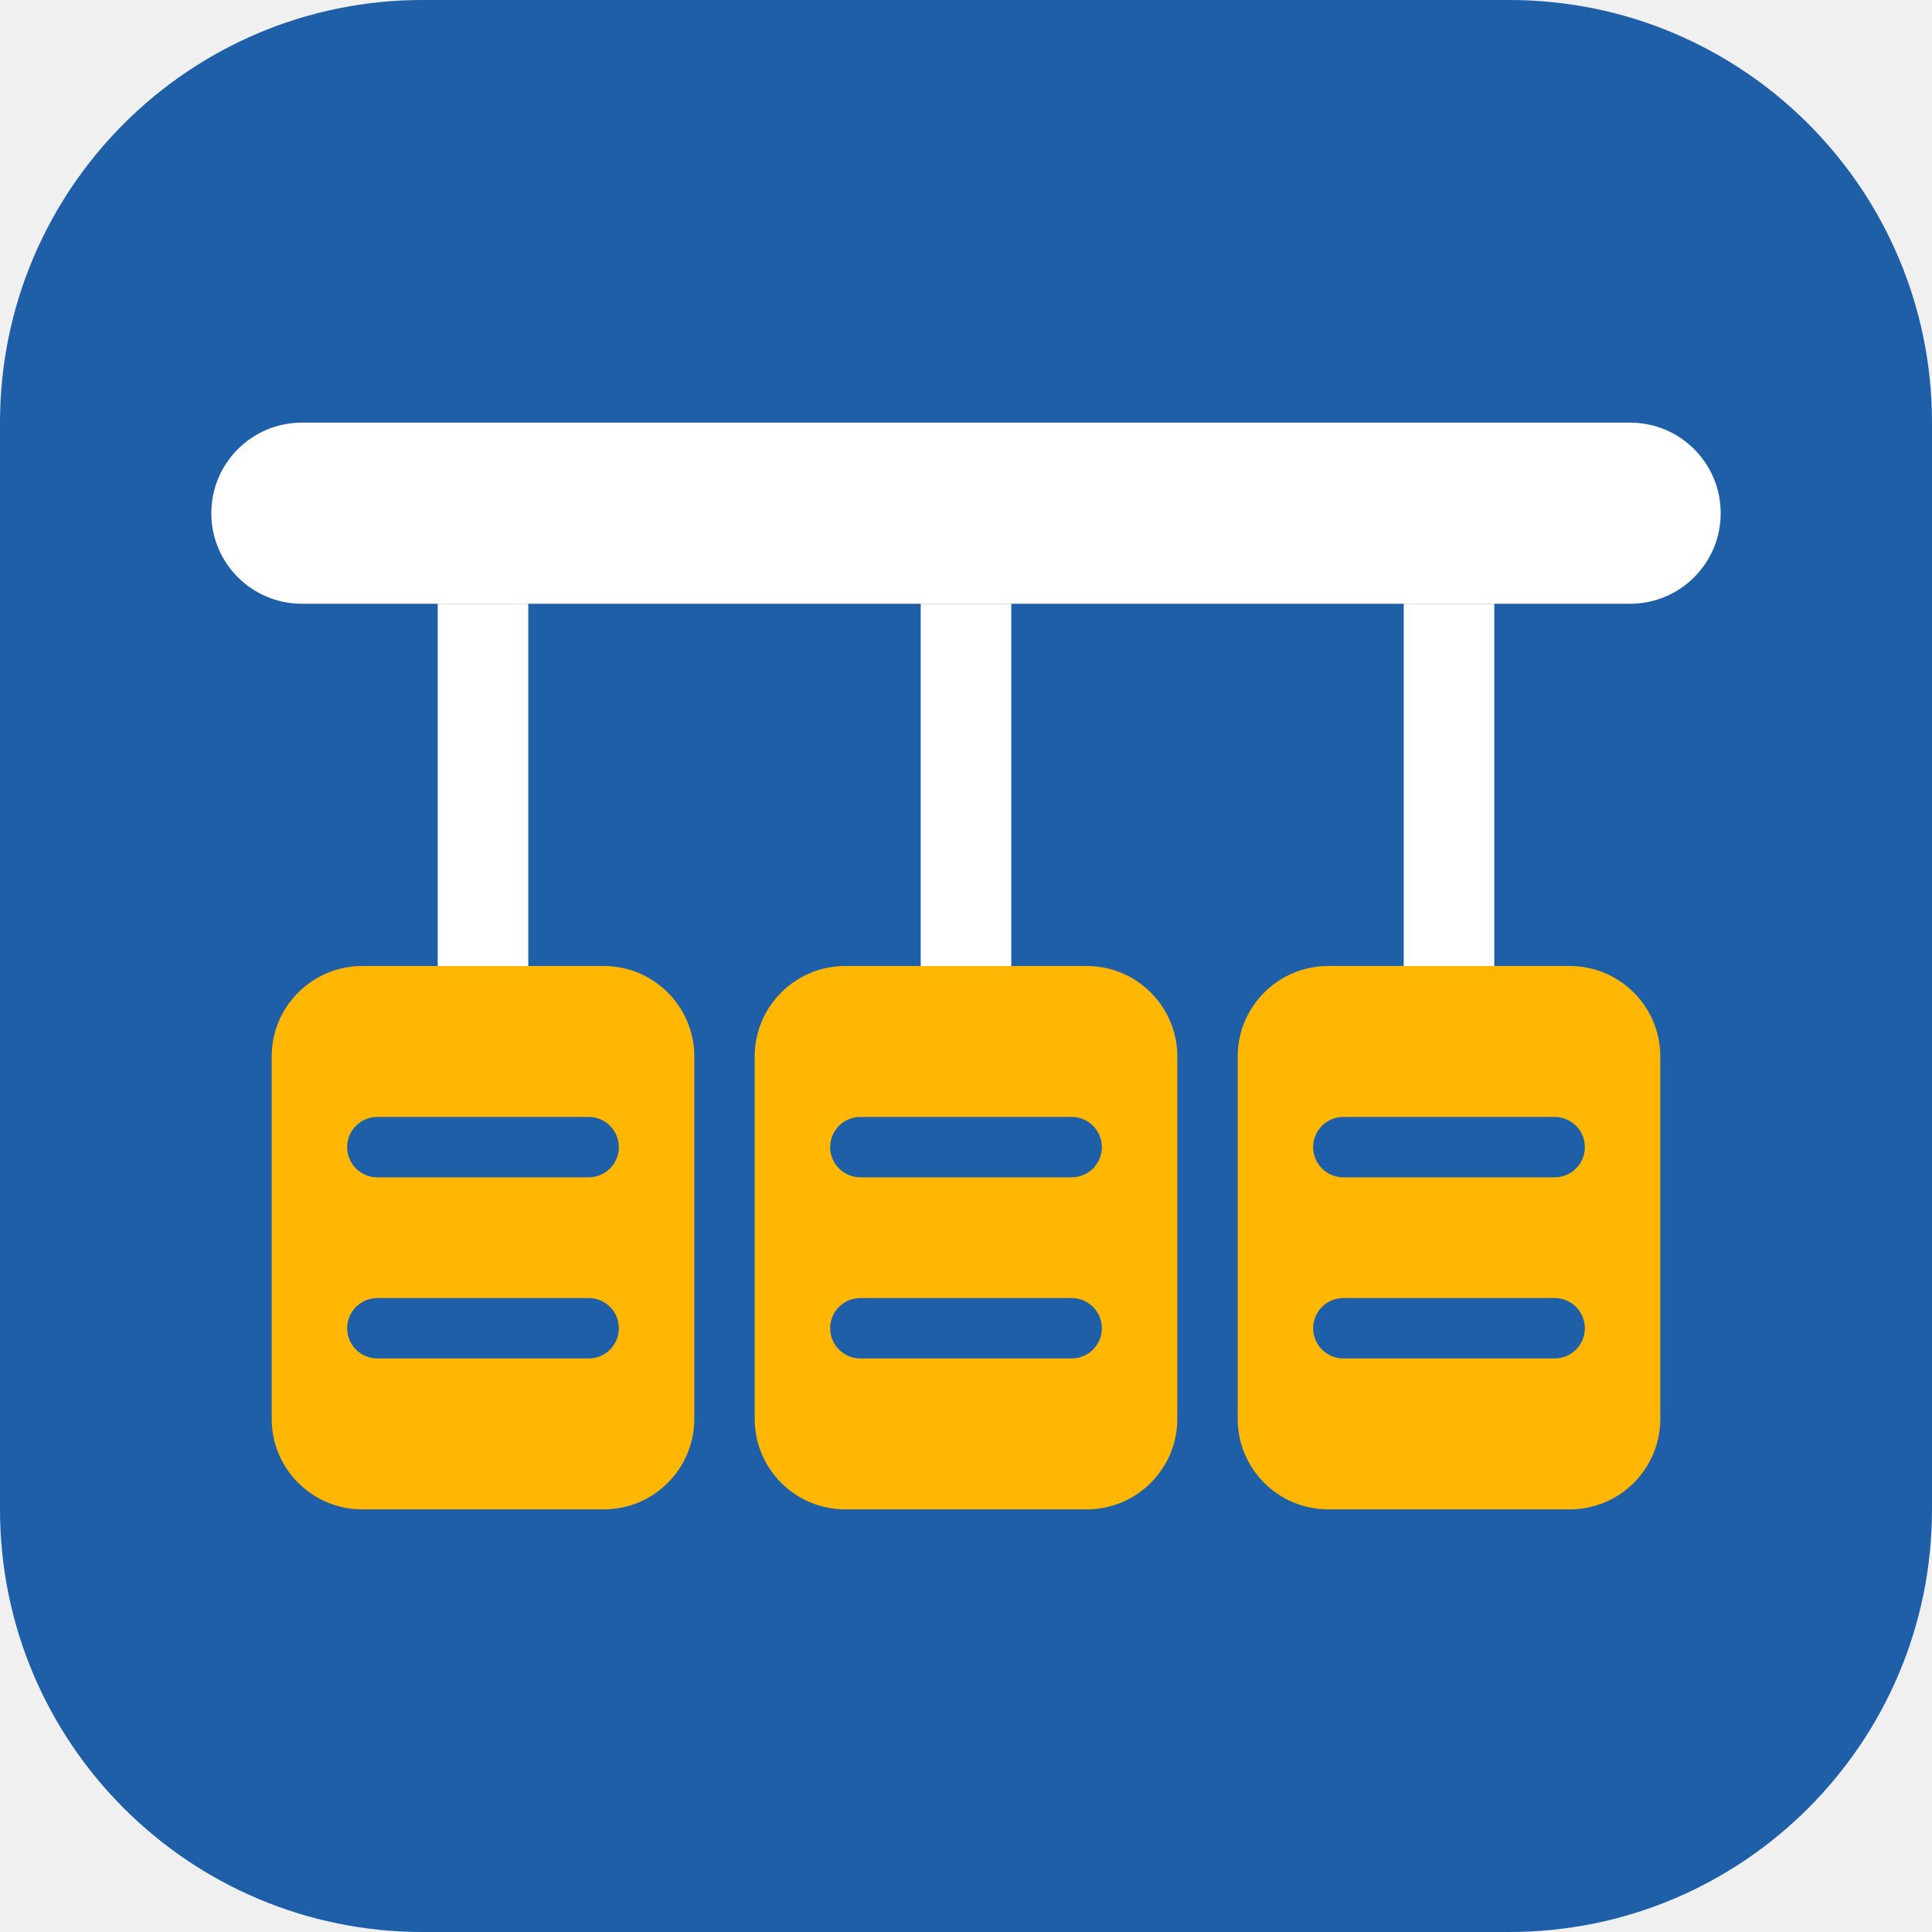
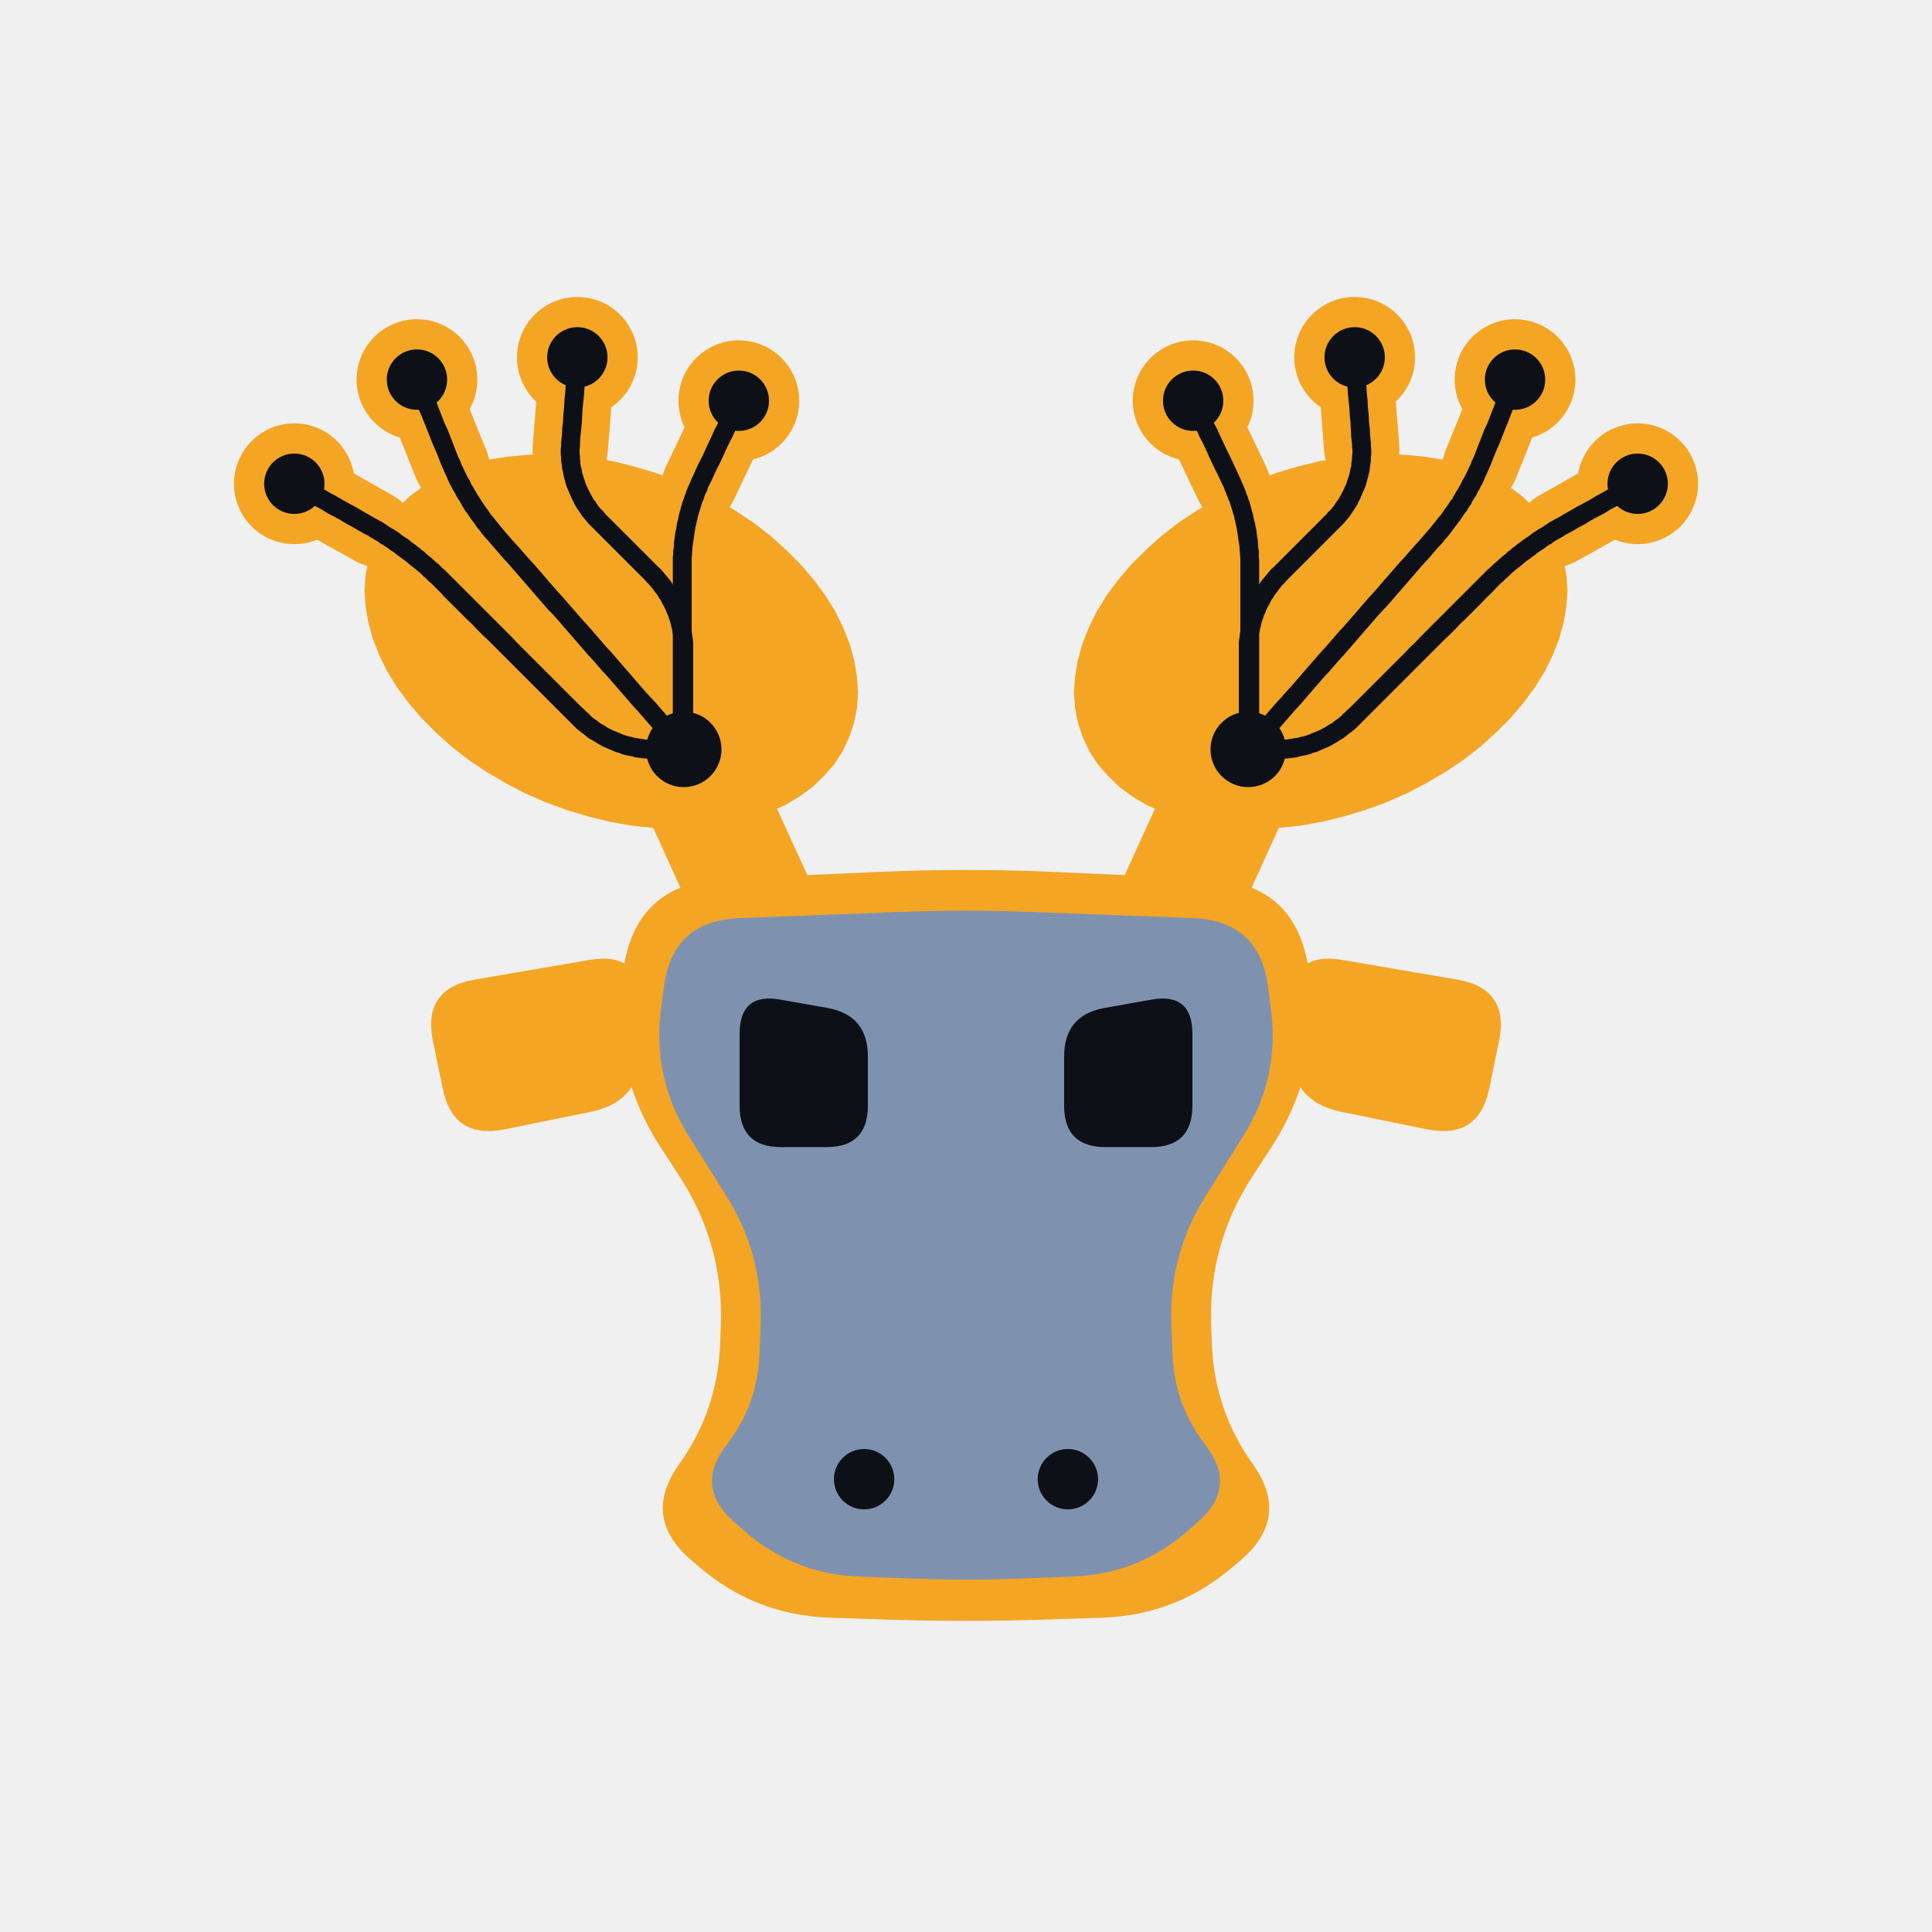
- <svg xmlns="http://www.w3.org/2000/svg" viewBox="0 0 64 64" width="64" height="64" role="img" aria-label="mogbus">
-   <rect width="64" height="64" rx="14" fill="#1f5fa8" />
-   <rect x="7" y="14" width="50" height="6" rx="3" fill="#ffffff" />
-   <path d="M16 20v12M32 20v12M48 20v12" stroke="#ffffff" stroke-width="3" />
-   <g fill="#ffb703">
-     <rect x="9" y="32" width="14" height="18" rx="3" />
-     <rect x="25" y="32" width="14" height="18" rx="3" />
-     <rect x="41" y="32" width="14" height="18" rx="3" />
-   </g>
-   <path d="M12.500 38h7M28.500 38h7M44.500 38h7M12.500 44h7M28.500 44h7M44.500 44h7" stroke="#1f5fa8" stroke-width="2" stroke-linecap="round" />
+ <svg xmlns="http://www.w3.org/2000/svg" viewBox="0 0 512 512" role="img" aria-label="mogbus">
+   <path fill="#F5A524" d="M323.2 254L338.7 219.8Q345.3 205.2 330.8 198.6L330.8 198.6Q316.2 192 309.6 206.6L294 240.8Q287.4 255.4 302 262L302 262Q316.6 268.6 323.2 254Z" />
+   <path fill="#F5A524" d="M413 144.5L411.3 140.9L409.1 137.5L406.4 134.4L403.4 131.5L399.9 128.9L396 126.6L391.8 124.7L387.2 123.1L382.4 121.8L377.3 121L372 120.5L366.6 120.3L361 120.6L355.4 121.2L349.7 122.2L344 123.6L338.3 125.3L332.8 127.3L327.3 129.7L322.1 132.4L317 135.4L312.2 138.6L307.7 142.1L303.6 145.8L299.7 149.7L296.3 153.7L293.2 157.9L290.6 162.1L288.5 166.4L286.8 170.7L285.6 175.1L284.9 179.3L284.6 183.6L284.9 187.7L285.7 191.7L287 195.5L288.7 199.1L290.9 202.5L293.6 205.6L296.6 208.5L300.1 211.1L304 213.4L308.2 215.3L312.8 216.9L317.6 218.2L322.7 219L328 219.5L333.4 219.7L339 219.4L344.6 218.8L350.3 217.8L356 216.4L361.7 214.7L367.2 212.7L372.7 210.3L377.9 207.6L383 204.6L387.8 201.4L392.3 197.9L396.4 194.2L400.3 190.3L403.7 186.3L406.8 182.1L409.4 177.9L411.5 173.6L413.2 169.3L414.4 164.9L415.1 160.7L415.4 156.4L415.1 152.3L414.3 148.3L413 144.5Z" />
+   <path fill="#F5A524" d="M188.8 254L173.3 219.8Q166.7 205.2 181.2 198.6L181.2 198.6Q195.8 192 202.4 206.6L218 240.8Q224.6 255.4 210 262L210 262Q195.4 268.6 188.8 254Z" />
+   <path fill="#F5A524" d="M99 144.5L100.7 140.9L102.9 137.5L105.6 134.4L108.6 131.5L112.1 128.9L116 126.6L120.2 124.7L124.8 123.1L129.6 121.8L134.7 121L140 120.5L145.4 120.3L151 120.6L156.6 121.2L162.3 122.2L168 123.6L173.7 125.3L179.2 127.3L184.7 129.7L189.9 132.4L195 135.4L199.8 138.6L204.3 142.1L208.4 145.8L212.3 149.7L215.7 153.7L218.8 157.9L221.4 162.1L223.5 166.4L225.2 170.7L226.4 175.1L227.1 179.3L227.4 183.6L227.1 187.7L226.3 191.7L225 195.5L223.3 199.1L221.1 202.5L218.4 205.6L215.4 208.5L211.9 211.1L208 213.4L203.8 215.3L199.2 216.9L194.4 218.2L189.3 219L184 219.5L178.6 219.7L173 219.4L167.4 218.8L161.7 217.8L156 216.4L150.3 214.7L144.8 212.7L139.3 210.3L134.1 207.6L129 204.6L124.2 201.4L119.7 197.9L115.6 194.2L111.7 190.3L108.3 186.3L105.2 182.1L102.6 177.9L100.5 173.6L98.8 169.3L97.6 164.9L96.9 160.7L96.6 156.4L96.9 152.3L97.7 148.3L99 144.5Z" />
+   <path fill="#F5A524" d="M335.5 123.6L329.5 111Q325.2 102 316.2 106.2L316.2 106.2Q307.2 110.5 311.4 119.6L317.4 132.2Q321.7 141.2 330.8 137L330.8 137Q339.8 132.7 335.5 123.6Z" />
+   <circle fill="#F5A524" cx="316.2" cy="106.2" r="16" />
+   <path fill="#F5A524" d="M370.8 117.8L369.7 103.8Q369 93.9 359 94.7L359 94.7Q349 95.4 349.8 105.4L350.9 119.4Q351.7 129.3 361.7 128.6L361.7 128.6Q371.6 127.8 370.8 117.8Z" />
+   <circle fill="#F5A524" cx="359" cy="94.7" r="16" />
+   <path fill="#F5A524" d="M401.8 126.6L407 113.6Q410.8 104.3 401.5 100.6L401.5 100.6Q392.2 96.8 388.5 106.1L383.2 119.1Q379.5 128.3 388.8 132.1L388.8 132.1Q398 135.8 401.8 126.6Z" />
+   <circle fill="#F5A524" cx="401.5" cy="100.6" r="16" />
+   <path fill="#F5A524" d="M418 148.6L430.2 141.8Q438.9 136.9 434 128.2L434 128.2Q429.1 119.4 420.3 124.3L408.1 131.2Q399.4 136.1 404.3 144.8L404.3 144.8Q409.2 153.5 418 148.6Z" />
+   <circle fill="#F5A524" cx="434" cy="128.2" r="16" />
+   <path fill="#F5A524" d="M176.5 123.6L182.5 111Q186.8 102 195.8 106.2L195.8 106.2Q204.8 110.5 200.6 119.6L194.6 132.2Q190.3 141.2 181.2 137L181.2 137Q172.2 132.7 176.5 123.6Z" />
+   <circle fill="#F5A524" cx="195.8" cy="106.2" r="16" />
+   <path fill="#F5A524" d="M141.2 117.8L142.3 103.8Q143 93.9 153 94.7L153 94.7Q163 95.4 162.2 105.4L161.1 119.4Q160.3 129.3 150.3 128.6L150.3 128.6Q140.4 127.8 141.2 117.8Z" />
+   <circle fill="#F5A524" cx="153" cy="94.7" r="16" />
+   <path fill="#F5A524" d="M110.2 126.6L105 113.6Q101.2 104.3 110.5 100.6L110.5 100.6Q119.8 96.8 123.5 106.1L128.8 119.1Q132.5 128.3 123.2 132.1L123.2 132.1Q114 135.8 110.2 126.6Z" />
+   <circle fill="#F5A524" cx="110.5" cy="100.6" r="16" />
+   <path fill="#F5A524" d="M94 148.6L81.8 141.8Q73.1 136.9 78 128.2L78 128.2Q82.9 119.4 91.7 124.3L103.9 131.2Q112.6 136.1 107.7 144.8L107.7 144.8Q102.8 153.5 94 148.6Z" />
+   <circle fill="#F5A524" cx="78" cy="128.2" r="16" />
+   <path fill="#0d1117" d="M330.8 198.6L332.8 200L333.4 199.1L333.7 197.7L333.7 195.6L333.7 193.6L333.7 191.6L333.7 189.6L333.7 187.6L333.7 185.6L333.7 183.6L333.7 181.7L333.7 179.7L333.7 177.7L333.7 175.7L333.7 173.7L333.7 171.7L333.7 169.7L333.7 167.8L333.7 165.8L333.7 163.8L333.7 161.8L333.7 159.8L333.7 157.8L333.7 155.8L333.7 153.8L333.7 151.8L333.7 149.9L333.7 149.1L333.7 148.4L333.6 147.6L333.6 146.9L333.6 146.1L333.5 145.4L333.4 144.6L333.4 143.9L333.3 143.1L333.2 142.4L333.1 141.7L333 140.9L332.9 140.2L332.7 139.4L332.6 138.7L332.4 138L332.2 137.2L332.1 136.5L331.9 135.8L331.7 135.1L331.5 134.3L331.3 133.6L331.1 132.9L330.8 132.2L330.6 131.5L330.3 130.8L330.1 130.1L329.8 129.4L329.5 128.7L329.2 128L328.9 127.3L328.6 126.6L328.3 126L327.5 124.2L326.7 122.5L325.9 120.8L325 119L324.2 117.3L323.4 115.6L322.6 113.8L321.7 112.1L320.9 110.4L320.1 108.6L319.3 106.9L318.4 105.2L317.9 104.4L317 103.9L316.1 103.8L315.1 104L314.3 104.6L313.8 105.4L313.7 106.4L313.9 107.3L314.8 109L315.6 110.8L316.4 112.5L317.2 114.2L318 116L318.9 117.7L319.7 119.4L320.5 121.2L321.3 122.9L322.1 124.6L323 126.4L323.8 128.1L324.1 128.7L324.4 129.3L324.6 130L324.9 130.6L325.1 131.2L325.4 131.9L325.6 132.5L325.9 133.1L326.1 133.8L326.3 134.4L326.5 135.1L326.7 135.7L326.9 136.4L327.1 137.1L327.2 137.7L327.4 138.4L327.5 139L327.7 139.7L327.8 140.4L327.9 141L328 141.7L328.1 142.4L328.2 143.1L328.3 143.7L328.4 144.4L328.5 145.1L328.5 145.8L328.6 146.5L328.6 147.1L328.7 147.8L328.7 148.5L328.7 149.2L328.7 149.9L328.7 151.8L328.7 153.8L328.7 155.8L328.7 157.8L328.7 159.8L328.7 161.8L328.7 163.8L328.7 165.8L328.7 167.8L328.7 169.7L328.7 171.7L328.7 173.7L328.7 175.7L328.7 177.7L328.7 179.7L328.7 181.7L328.7 183.6L328.7 185.6L328.7 187.6L328.7 189.6L328.7 191.6L328.7 193.6L328.7 195.6L328.7 197.4L328.8 197.2L328.7 197.2L330.8 198.6L331.7 200.9L332.5 200.4L333.1 199.6L333.3 198.6L333.1 197.7L332.5 196.8L331.7 196.3Z" />
+   <circle fill="#0d1117" cx="316.2" cy="106.2" r="8" />
+   <path fill="#0d1117" d="M333.3 198.6L333.3 196.8L333.3 194.9L333.3 193L333.3 191.2L333.3 189.3L333.3 187.4L333.3 185.6L333.3 183.7L333.3 181.8L333.3 180L333.3 178.1L333.3 176.2L333.3 174.4L333.3 172.5L333.3 171.9L333.3 171.2L333.3 170.6L333.4 169.9L333.5 169.3L333.5 168.6L333.6 168L333.8 167.4L333.9 166.7L334.1 166.1L334.2 165.5L334.4 164.8L334.6 164.2L334.8 163.6L335 163L335.3 162.4L335.5 161.8L335.8 161.2L336.1 160.6L336.4 160.1L336.7 159.5L337 158.9L337.4 158.4L337.7 157.8L338.1 157.3L338.5 156.8L338.9 156.2L339.3 155.7L339.7 155.2L340.1 154.8L340.6 154.3L341 153.8L342.4 152.4L343.8 151L345.2 149.6L346.6 148.2L348 146.8L349.4 145.4L350.8 144L352.2 142.6L353.6 141.2L355 139.8L355.6 139.2L356.1 138.7L356.6 138.1L357.1 137.5L357.6 136.9L358 136.3L358.4 135.7L358.9 135L359.3 134.4L359.7 133.7L360 133L360.4 132.3L360.7 131.6L361 130.9L361.3 130.2L361.6 129.5L361.9 128.8L362.1 128.1L362.3 127.3L362.5 126.6L362.7 125.8L362.9 125.1L363 124.3L363.1 123.5L363.2 122.8L363.3 122L363.3 121.2L363.4 120.5L363.4 119.7L363.4 118.9L363.3 118.2L363.3 117.4L363.1 115.5L363 113.6L362.8 111.7L362.7 109.8L362.5 107.8L362.4 105.9L362.2 104L362.1 102.1L361.9 100.2L361.8 98.3L361.6 96.4L361.5 94.5L361.2 93.5L360.6 92.8L359.8 92.3L358.8 92.2L357.9 92.4L357.1 93L356.6 93.9L356.5 94.9L356.6 96.8L356.8 98.7L356.9 100.6L357.1 102.5L357.2 104.4L357.4 106.3L357.6 108.2L357.7 110.1L357.9 112L358 114L358.1 115.9L358.3 117.8L358.3 118.4L358.4 119L358.4 119.7L358.4 120.3L358.3 121L358.3 121.6L358.2 122.2L358.1 122.9L358.1 123.5L357.9 124.1L357.8 124.7L357.7 125.3L357.5 126L357.3 126.6L357.1 127.2L356.9 127.8L356.7 128.4L356.4 129L356.2 129.5L355.9 130.1L355.6 130.7L355.3 131.2L355 131.8L354.7 132.3L354.3 132.8L353.9 133.4L353.6 133.9L353.2 134.4L352.8 134.9L352.4 135.3L351.9 135.8L351.5 136.3L350.1 137.7L348.7 139.1L347.3 140.5L345.9 141.9L344.5 143.3L343.1 144.7L341.7 146.1L340.3 147.5L338.9 148.9L337.5 150.3L336.9 150.8L336.4 151.4L335.9 152L335.4 152.6L334.9 153.2L334.4 153.8L334 154.4L333.6 155L333.1 155.7L332.7 156.3L332.4 157L332 157.7L331.6 158.4L331.3 159.1L331 159.8L330.6 160.5L330.4 161.2L330.1 161.9L329.9 162.7L329.6 163.4L329.4 164.1L329.2 164.9L329 165.6L328.9 166.4L328.7 167.2L328.6 167.9L328.5 168.7L328.4 169.4L328.3 170.2L328.3 171L328.3 171.8L328.3 172.5L328.3 174.4L328.3 176.2L328.3 178.1L328.3 180L328.3 181.8L328.3 183.7L328.3 185.6L328.3 187.4L328.3 189.3L328.3 191.2L328.3 193L328.3 194.9L328.3 196.8L328.3 198.6L328.4 199.6L329 200.4L329.8 200.9L330.8 201.1L331.7 200.9L332.5 200.4L333.1 199.6Z" />
+   <circle fill="#0d1117" cx="359" cy="94.7" r="8" />
+   <path fill="#0d1117" d="M332.6 200.3L333.9 198.8L335.2 197.3L336.6 195.8L337.9 194.3L339.2 192.8L340.5 191.3L341.8 189.8L343.1 188.3L344.4 186.9L345.7 185.4L347 183.9L348.3 182.4L349.6 180.9L350.9 179.4L352.3 177.9L353.6 176.4L354.9 174.9L356.2 173.5L357.5 172L358.8 170.5L360.1 169L361.4 167.5L362.7 166L364 164.5L365.3 163L366.6 161.6L368 160.1L369.3 158.6L370.6 157.1L371.9 155.6L373.2 154.1L374.5 152.6L375.8 151.1L377.1 149.6L378.4 148.2L379.7 146.7L381 145.2L382.4 143.7L382.8 143.1L383.3 142.6L383.8 142L384.3 141.4L384.7 140.8L385.2 140.2L385.6 139.6L386.1 139L386.5 138.4L387 137.8L387.4 137.2L387.8 136.6L388.2 136L388.7 135.4L389.1 134.7L389.5 134.1L389.9 133.5L390.2 132.8L390.6 132.2L391 131.6L391.4 130.9L391.7 130.2L392.1 129.6L392.4 128.9L392.8 128.3L393.1 127.6L393.4 126.9L393.7 126.2L394 125.6L394.3 124.9L394.6 124.2L394.9 123.5L395.2 122.8L395.9 121L396.6 119.3L397.4 117.5L398.1 115.7L398.8 113.9L399.5 112.2L400.2 110.4L400.9 108.6L401.7 106.8L402.4 105.1L403.1 103.3L403.8 101.5L404 100.5L403.8 99.6L403.3 98.8L402.4 98.2L401.5 98.1L400.5 98.3L399.7 98.8L399.2 99.6L398.5 101.4L397.8 103.2L397 105L396.3 106.7L395.6 108.5L394.9 110.3L394.2 112.1L393.4 113.8L392.7 115.6L392 117.4L391.3 119.2L390.6 121L390.3 121.6L390 122.2L389.8 122.9L389.5 123.5L389.2 124.1L388.9 124.8L388.6 125.4L388.3 126L388 126.6L387.6 127.2L387.3 127.9L387 128.5L386.6 129.1L386.3 129.7L385.9 130.3L385.6 130.9L385.2 131.5L384.9 132.1L384.5 132.6L384.1 133.2L383.7 133.8L383.3 134.4L382.9 134.9L382.5 135.5L382.1 136.1L381.7 136.6L381.2 137.2L380.8 137.7L380.4 138.2L379.9 138.8L379.5 139.3L379.1 139.8L378.6 140.4L377.3 141.9L376 143.4L374.7 144.8L373.4 146.3L372.1 147.8L370.7 149.3L369.4 150.8L368.1 152.3L366.8 153.8L365.5 155.3L364.2 156.8L362.9 158.2L361.6 159.7L360.3 161.2L359 162.7L357.7 164.2L356.4 165.7L355 167.2L353.7 168.7L352.4 170.2L351.1 171.7L349.8 173.1L348.5 174.6L347.2 176.1L345.9 177.6L344.6 179.1L343.3 180.6L342 182.1L340.6 183.6L339.3 185.1L338 186.5L336.7 188L335.4 189.5L334.1 191L332.8 192.5L331.5 194L330.2 195.5L328.9 197L328.4 197.8L328.3 198.8L328.5 199.7L329.1 200.5L329.9 201L330.9 201.1L331.9 200.9Z" />
+   <circle fill="#0d1117" cx="401.5" cy="100.6" r="8" />
+   <path fill="#0d1117" d="M330.8 201.1L332.6 201.1L334.5 201.1L336.3 201.1L338.2 201.1L338.9 201.1L339.7 201.1L340.5 201L341.3 201L342 200.9L342.8 200.8L343.6 200.7L344.3 200.5L345.1 200.3L345.8 200.2L346.6 200L347.3 199.8L348 199.5L348.8 199.3L349.5 199L350.2 198.7L350.9 198.4L351.6 198.1L352.3 197.8L353 197.4L353.7 197L354.4 196.6L355 196.2L355.7 195.8L356.3 195.4L356.9 194.9L357.5 194.4L358.1 194L358.7 193.5L359.3 193L359.9 192.4L360.4 191.9L361.8 190.5L363.2 189.1L364.6 187.7L366 186.3L367.4 184.9L368.8 183.5L370.2 182.1L371.6 180.7L373 179.3L374.4 177.9L375.8 176.5L377.2 175.1L378.6 173.7L380 172.3L381.4 170.9L382.8 169.5L384.2 168.2L385.6 166.8L387 165.3L388.4 164L389.8 162.6L391.2 161.2L392.6 159.8L393.9 158.4L395.4 157L396.7 155.6L397.2 155.1L397.7 154.6L398.2 154.2L398.7 153.7L399.2 153.2L399.7 152.8L400.2 152.3L400.7 151.8L401.2 151.4L401.8 150.9L402.3 150.5L402.8 150.1L403.3 149.7L403.9 149.2L404.4 148.8L404.9 148.4L405.5 148L406 147.6L406.6 147.2L407.1 146.8L407.7 146.3L408.2 146L408.8 145.6L409.4 145.2L409.9 144.8L410.5 144.4L411.1 144.1L411.6 143.7L412.2 143.3L412.8 143L413.4 142.6L414 142.3L414.6 141.9L415.1 141.6L416.8 140.7L418.5 139.7L420.2 138.8L421.8 137.8L423.5 136.9L425.2 136L426.8 135L428.5 134.1L430.2 133.2L431.9 132.2L433.5 131.3L435.2 130.3L435.9 129.7L436.4 128.8L436.4 127.9L436.1 126.9L435.5 126.2L434.6 125.8L433.7 125.7L432.7 126L431.1 126.9L429.4 127.9L427.7 128.8L426.1 129.7L424.4 130.7L422.7 131.6L421.1 132.6L419.4 133.5L417.7 134.4L416 135.4L414.4 136.3L412.7 137.3L412.1 137.6L411.4 138L410.8 138.3L410.2 138.7L409.6 139.1L409 139.5L408.4 139.9L407.8 140.2L407.2 140.6L406.6 141L406 141.4L405.4 141.9L404.8 142.3L404.2 142.7L403.6 143.1L403 143.6L402.4 144L401.9 144.4L401.3 144.9L400.7 145.3L400.2 145.8L399.6 146.2L399.1 146.7L398.5 147.2L398 147.6L397.4 148.1L396.9 148.6L396.3 149.1L395.8 149.5L395.3 150L394.8 150.5L394.2 151L393.7 151.5L393.2 152L391.8 153.4L390.4 154.8L389 156.2L387.6 157.6L386.2 159L384.8 160.4L383.4 161.8L382 163.2L380.6 164.6L379.2 166L377.8 167.4L376.4 168.8L375.1 170.2L373.6 171.6L372.3 173L370.9 174.4L369.5 175.8L368.1 177.2L366.7 178.6L365.3 180L363.9 181.4L362.5 182.8L361.1 184.2L359.7 185.6L358.3 187L356.9 188.3L356.4 188.8L355.9 189.2L355.5 189.7L355 190.1L354.5 190.5L353.9 190.9L353.4 191.3L352.9 191.7L352.3 192L351.8 192.3L351.2 192.7L350.6 193L350.1 193.3L349.5 193.6L348.9 193.8L348.3 194.1L347.7 194.3L347.1 194.6L346.5 194.8L345.9 195L345.2 195.2L344.6 195.3L344 195.5L343.3 195.6L342.7 195.7L342.1 195.8L341.4 195.9L340.8 196L340.1 196L339.5 196.1L338.8 196.1L338.2 196.1L336.3 196.1L334.5 196.1L332.6 196.1L330.8 196.1L329.8 196.3L329 196.8L328.4 197.7L328.3 198.6L328.4 199.6L329 200.4L329.8 200.9Z" />
+   <circle fill="#0d1117" cx="434" cy="128.2" r="8" />
+   <circle fill="#0d1117" cx="330.8" cy="198.6" r="10" />
+   <path fill="#0d1117" d="M181.2 198.6L179.2 200L178.6 199.1L178.3 197.7L178.3 195.6L178.3 193.6L178.3 191.6L178.3 189.6L178.3 187.6L178.3 185.6L178.3 183.6L178.3 181.7L178.3 179.7L178.3 177.7L178.3 175.7L178.3 173.7L178.3 171.7L178.3 169.7L178.3 167.8L178.3 165.8L178.3 163.8L178.3 161.8L178.3 159.8L178.3 157.8L178.3 155.8L178.3 153.8L178.3 151.8L178.3 149.9L178.3 149.1L178.3 148.4L178.3 147.6L178.4 146.9L178.4 146.1L178.5 145.4L178.6 144.6L178.6 143.9L178.7 143.1L178.8 142.4L178.9 141.7L179 140.9L179.2 140.2L179.3 139.4L179.4 138.7L179.6 138L179.8 137.2L179.9 136.5L180.1 135.8L180.3 135.1L180.5 134.3L180.7 133.6L180.9 132.9L181.2 132.2L181.4 131.5L181.7 130.8L181.9 130.1L182.2 129.4L182.5 128.7L182.8 128L183.1 127.3L183.4 126.6L183.7 126L184.5 124.2L185.3 122.5L186.2 120.8L187 119L187.8 117.3L188.6 115.6L189.4 113.8L190.3 112.1L191.1 110.4L191.9 108.6L192.7 106.9L193.6 105.2L194.1 104.4L195 103.9L195.9 103.8L196.9 104L197.7 104.6L198.2 105.4L198.3 106.4L198.1 107.3L197.2 109L196.4 110.8L195.6 112.5L194.8 114.2L194 116L193.1 117.7L192.3 119.4L191.5 121.2L190.7 122.9L189.8 124.6L189 126.4L188.2 128.1L187.9 128.7L187.6 129.3L187.4 130L187.1 130.6L186.8 131.2L186.6 131.9L186.4 132.5L186.1 133.1L185.9 133.8L185.7 134.4L185.5 135.1L185.3 135.7L185.1 136.4L184.9 137.1L184.8 137.7L184.6 138.4L184.5 139L184.3 139.7L184.2 140.4L184.1 141L184 141.7L183.9 142.4L183.8 143.1L183.7 143.7L183.6 144.4L183.5 145.1L183.5 145.8L183.4 146.5L183.4 147.1L183.3 147.8L183.3 148.5L183.3 149.2L183.3 149.9L183.3 151.8L183.3 153.8L183.3 155.8L183.3 157.8L183.3 159.8L183.3 161.8L183.3 163.8L183.3 165.8L183.3 167.8L183.3 169.7L183.3 171.7L183.3 173.7L183.3 175.7L183.3 177.7L183.3 179.7L183.3 181.7L183.3 183.6L183.3 185.6L183.3 187.6L183.3 189.6L183.3 191.6L183.3 193.6L183.3 195.6L183.3 197.4L183.2 197.2L183.3 197.2L181.2 198.6L180.3 200.9L179.5 200.4L178.9 199.6L178.7 198.6L178.9 197.7L179.5 196.8L180.3 196.3Z" />
+   <circle fill="#0d1117" cx="195.8" cy="106.2" r="8" />
+   <path fill="#0d1117" d="M178.7 198.6L178.7 196.8L178.7 194.9L178.7 193L178.7 191.2L178.7 189.3L178.7 187.4L178.7 185.6L178.7 183.7L178.7 181.8L178.7 180L178.7 178.1L178.7 176.2L178.7 174.4L178.7 172.5L178.7 171.9L178.7 171.2L178.7 170.6L178.6 169.9L178.5 169.3L178.5 168.6L178.3 168L178.2 167.4L178.1 166.7L177.9 166.1L177.8 165.5L177.6 164.8L177.4 164.2L177.2 163.6L177 163L176.7 162.4L176.5 161.8L176.2 161.2L175.9 160.6L175.6 160.1L175.3 159.5L175 158.9L174.6 158.4L174.3 157.8L173.9 157.3L173.5 156.8L173.1 156.2L172.7 155.7L172.3 155.2L171.9 154.8L171.4 154.3L171 153.8L169.6 152.4L168.2 151L166.8 149.6L165.4 148.2L164 146.8L162.6 145.4L161.2 144L159.8 142.6L158.4 141.2L157 139.8L156.4 139.2L155.9 138.7L155.4 138.1L154.9 137.5L154.4 136.9L154 136.3L153.6 135.7L153.1 135L152.7 134.4L152.3 133.7L152 133L151.6 132.3L151.3 131.6L151 130.9L150.7 130.2L150.4 129.5L150.1 128.8L149.9 128.1L149.7 127.3L149.5 126.6L149.3 125.8L149.2 125.1L149 124.3L148.9 123.5L148.8 122.8L148.7 122L148.7 121.2L148.6 120.5L148.6 119.7L148.6 118.9L148.7 118.2L148.7 117.4L148.9 115.5L149 113.6L149.2 111.7L149.3 109.8L149.5 107.8L149.6 105.9L149.8 104L149.9 102.1L150.1 100.2L150.2 98.3L150.4 96.4L150.5 94.5L150.8 93.5L151.4 92.8L152.2 92.3L153.2 92.2L154.1 92.4L154.9 93L155.4 93.9L155.5 94.9L155.3 96.8L155.2 98.7L155.1 100.6L154.9 102.5L154.8 104.4L154.6 106.3L154.4 108.2L154.3 110.1L154.2 112L154 114L153.8 115.9L153.7 117.8L153.7 118.4L153.6 119L153.6 119.7L153.6 120.3L153.7 121L153.7 121.6L153.8 122.2L153.8 122.9L153.9 123.5L154.1 124.1L154.2 124.7L154.3 125.3L154.5 126L154.7 126.6L154.9 127.2L155.1 127.8L155.3 128.4L155.6 129L155.8 129.5L156.1 130.1L156.4 130.7L156.7 131.2L157 131.8L157.3 132.3L157.7 132.8L158.1 133.4L158.4 133.9L158.8 134.4L159.2 134.9L159.7 135.3L160.1 135.8L160.5 136.3L161.9 137.7L163.3 139.1L164.7 140.5L166.1 141.9L167.5 143.3L168.9 144.7L170.3 146.1L171.7 147.5L173.1 148.9L174.5 150.3L175.1 150.8L175.6 151.4L176.1 152L176.6 152.6L177.1 153.2L177.6 153.8L178 154.4L178.4 155L178.9 155.7L179.3 156.3L179.7 157L180 157.7L180.4 158.4L180.7 159.1L181 159.8L181.3 160.5L181.6 161.2L181.9 161.9L182.2 162.7L182.4 163.4L182.6 164.1L182.8 164.9L183 165.6L183.1 166.4L183.3 167.2L183.4 167.9L183.5 168.7L183.6 169.4L183.7 170.2L183.7 171L183.7 171.8L183.7 172.5L183.7 174.4L183.7 176.2L183.7 178.1L183.7 180L183.7 181.8L183.7 183.7L183.7 185.6L183.7 187.4L183.7 189.3L183.7 191.2L183.7 193L183.7 194.9L183.7 196.8L183.7 198.6L183.6 199.6L183 200.4L182.2 200.9L181.2 201.1L180.3 200.9L179.5 200.4L178.9 199.6Z" />
+   <circle fill="#0d1117" cx="153" cy="94.7" r="8" />
+   <path fill="#0d1117" d="M179.4 200.3L178.1 198.8L176.8 197.3L175.4 195.8L174.1 194.3L172.8 192.8L171.5 191.3L170.2 189.8L168.9 188.3L167.6 186.9L166.3 185.4L165 183.9L163.7 182.4L162.4 180.9L161.1 179.4L159.7 177.9L158.4 176.4L157.1 174.9L155.8 173.5L154.5 172L153.2 170.5L151.9 169L150.6 167.5L149.3 166L148 164.5L146.7 163L145.3 161.6L144 160.1L142.7 158.6L141.4 157.1L140.1 155.6L138.8 154.1L137.5 152.6L136.2 151.1L134.9 149.6L133.6 148.2L132.3 146.7L131 145.2L129.7 143.7L129.2 143.1L128.7 142.6L128.2 142L127.7 141.4L127.3 140.8L126.8 140.2L126.3 139.6L125.9 139L125.5 138.4L125 137.8L124.6 137.2L124.2 136.6L123.8 136L123.3 135.4L122.9 134.7L122.5 134.1L122.2 133.5L121.8 132.8L121.4 132.2L121 131.6L120.7 130.9L120.3 130.2L119.9 129.6L119.6 128.9L119.2 128.3L118.9 127.6L118.6 126.9L118.3 126.2L118 125.6L117.7 124.9L117.4 124.2L117.1 123.5L116.8 122.8L116.1 121L115.4 119.3L114.6 117.5L113.9 115.7L113.2 113.9L112.5 112.2L111.8 110.4L111 108.6L110.3 106.8L109.6 105.1L108.9 103.3L108.2 101.5L108 100.5L108.2 99.6L108.7 98.8L109.6 98.2L110.5 98.1L111.5 98.3L112.3 98.8L112.8 99.6L113.5 101.4L114.2 103.2L115 105L115.7 106.7L116.4 108.5L117.1 110.3L117.8 112.1L118.6 113.8L119.3 115.6L120 117.4L120.7 119.2L121.4 121L121.7 121.6L122 122.2L122.2 122.9L122.5 123.5L122.8 124.1L123.1 124.8L123.4 125.4L123.7 126L124 126.6L124.4 127.2L124.7 127.9L125 128.5L125.4 129.1L125.7 129.7L126.1 130.3L126.4 130.9L126.8 131.5L127.2 132.1L127.5 132.6L127.9 133.2L128.3 133.8L128.7 134.4L129.1 134.9L129.5 135.5L129.9 136.1L130.3 136.6L130.8 137.2L131.2 137.7L131.6 138.2L132.1 138.8L132.5 139.3L132.9 139.8L133.4 140.4L134.7 141.9L136 143.4L137.3 144.8L138.6 146.3L139.9 147.8L141.3 149.3L142.6 150.8L143.9 152.3L145.2 153.8L146.5 155.3L147.8 156.8L149.1 158.2L150.4 159.7L151.7 161.2L153 162.7L154.3 164.2L155.7 165.7L157 167.2L158.3 168.7L159.6 170.2L160.9 171.7L162.2 173.1L163.5 174.6L164.8 176.1L166.1 177.6L167.4 179.1L168.7 180.6L170 182.1L171.3 183.6L172.7 185.1L174 186.5L175.3 188L176.6 189.5L177.9 191L179.2 192.5L180.5 194L181.8 195.5L183.1 197L183.6 197.8L183.7 198.8L183.5 199.7L182.9 200.5L182.1 201L181.1 201.1L180.1 200.9Z" />
+   <circle fill="#0d1117" cx="110.5" cy="100.6" r="8" />
+   <path fill="#0d1117" d="M181.2 201.1L179.4 201.1L177.5 201.1L175.7 201.1L173.8 201.1L173.1 201.1L172.3 201.1L171.5 201L170.7 201L170 200.9L169.2 200.8L168.4 200.7L167.7 200.5L166.9 200.3L166.2 200.2L165.4 200L164.7 199.8L164 199.5L163.2 199.3L162.5 199L161.8 198.7L161.1 198.4L160.4 198.1L159.7 197.8L159 197.4L158.3 197L157.7 196.6L157 196.2L156.3 195.8L155.7 195.4L155.1 194.9L154.5 194.4L153.9 194L153.3 193.5L152.7 193L152.1 192.4L151.6 191.9L150.2 190.5L148.8 189.1L147.4 187.7L146 186.3L144.6 184.9L143.2 183.5L141.8 182.1L140.4 180.7L139 179.3L137.6 177.9L136.2 176.5L134.8 175.1L133.4 173.7L132 172.3L130.6 170.9L129.2 169.5L127.8 168.2L126.4 166.8L125 165.3L123.6 164L122.2 162.6L120.8 161.2L119.4 159.8L118 158.4L116.7 157L115.3 155.6L114.8 155.1L114.3 154.6L113.8 154.2L113.3 153.7L112.8 153.2L112.3 152.8L111.8 152.3L111.3 151.8L110.8 151.4L110.2 150.9L109.7 150.5L109.2 150.1L108.7 149.7L108.1 149.2L107.6 148.8L107.1 148.4L106.5 148L106 147.6L105.4 147.2L104.9 146.8L104.3 146.3L103.8 146L103.2 145.6L102.7 145.2L102.1 144.8L101.5 144.4L100.9 144.1L100.4 143.7L99.8 143.3L99.2 143L98.6 142.6L98 142.3L97.5 141.9L96.8 141.6L95.2 140.7L93.5 139.7L91.8 138.8L90.2 137.8L88.5 136.9L86.8 136L85.2 135L83.5 134.1L81.8 133.2L80.2 132.2L78.5 131.3L76.8 130.3L76.1 129.7L75.6 128.8L75.5 127.9L75.9 126.9L76.5 126.2L77.4 125.8L78.3 125.7L79.3 126L80.9 126.9L82.6 127.9L84.3 128.8L85.9 129.7L87.6 130.7L89.3 131.6L91 132.6L92.6 133.5L94.3 134.4L96 135.4L97.6 136.3L99.3 137.3L99.9 137.6L100.6 138L101.2 138.3L101.8 138.7L102.4 139.1L103 139.5L103.6 139.9L104.2 140.2L104.8 140.6L105.4 141L106 141.4L106.6 141.9L107.2 142.3L107.8 142.7L108.4 143.1L109 143.6L109.5 144L110.1 144.4L110.7 144.9L111.3 145.3L111.8 145.8L112.4 146.2L112.9 146.7L113.5 147.2L114 147.6L114.6 148.1L115.1 148.6L115.7 149.1L116.2 149.5L116.7 150L117.2 150.5L117.8 151L118.3 151.5L118.8 152L120.2 153.4L121.6 154.8L123 156.2L124.4 157.6L125.8 159L127.2 160.4L128.6 161.8L130 163.2L131.4 164.6L132.8 166L134.2 167.4L135.6 168.8L136.9 170.2L138.3 171.6L139.7 173L141.1 174.4L142.5 175.8L143.9 177.2L145.3 178.6L146.7 180L148.1 181.4L149.5 182.8L150.9 184.2L152.3 185.6L153.7 187L155.1 188.3L155.6 188.8L156.1 189.2L156.5 189.7L157 190.1L157.5 190.5L158.1 190.9L158.6 191.3L159.1 191.7L159.7 192L160.2 192.3L160.8 192.7L161.3 193L161.9 193.3L162.5 193.6L163.1 193.8L163.7 194.1L164.3 194.3L164.9 194.6L165.5 194.8L166.1 195L166.8 195.2L167.4 195.3L168 195.5L168.7 195.6L169.3 195.7L169.9 195.8L170.6 195.9L171.2 196L171.9 196L172.5 196.1L173.2 196.1L173.8 196.1L175.7 196.1L177.5 196.1L179.4 196.1L181.2 196.1L182.2 196.3L183 196.8L183.6 197.7L183.7 198.6L183.6 199.6L183 200.4L182.2 200.9Z" />
+   <circle fill="#0d1117" cx="78" cy="128.2" r="8" />
+   <circle fill="#0d1117" cx="181.2" cy="198.6" r="10" />
+   <path fill="#F5A524" d="M355.8 254.4L386.2 259.6Q400 262 397.3 275.7L394.7 288.3Q392 302 378.3 299.3L355.7 294.7Q342 292 342 278L342 266Q342 252 355.8 254.4Z" />
+   <path fill="#F5A524" d="M156.2 254.4L125.8 259.6Q112 262 114.7 275.7L117.3 288.3Q120 302 133.7 299.3L156.3 294.7Q170 292 170 278L170 266Q170 252 156.2 254.4Z" />
+   <path fill="#F5A524" d="M280 231.1L320 232.9Q344 234 346.9 257.8L347.1 260.2Q350 284 336.9 304.1L332 311.6Q320 330 321 352L321.2 356.8Q322 374 332 388L332 388Q342 402 329 413.3L327 415Q312 428 292.2 428.7L280 429.1Q256 430 232 429.1L219.8 428.7Q200 428 185 415L183 413.3Q170 402 180 388L180 388Q190 374 190.8 356.8L191 352Q192 330 180 311.6L175.1 304.1Q162 284 164.9 260.2L165.1 257.8Q168 234 192 232.9L232 231.1Q256 230 280 231.1Z" />
+   <path fill="#7E92B0" d="M274 241.7L316 243.3Q334 244 336.1 261.9L336.9 268.1Q339 286 329.4 301.2L319.6 316.8Q310 332 310.4 350L310.7 358.1Q311 372 319.5 383L319.5 383Q328 394 317.6 403.2L315 405.5Q302 417 284.7 417.8L274 418.2Q256 419 238 418.2L227.3 417.8Q210 417 197 405.5L194.4 403.2Q184 394 192.5 383L192.5 383Q201 372 201.3 358.1L201.6 350Q202 332 192.4 316.8L182.6 301.2Q173 286 175.1 268.1L175.9 261.9Q178 244 196 243.3L238 241.7Q256 241 274 241.7Z" />
+   <path fill="#0d1117" d="M219.2 267.1L206.8 264.9Q196 263 196 274L196 293Q196 304 207 304L219 304Q230 304 230 293L230 280Q230 269 219.2 267.1Z" />
+   <path fill="#0d1117" d="M292.8 267.1L305.2 264.9Q316 263 316 274L316 293Q316 304 305 304L293 304Q282 304 282 293L282 280Q282 269 292.8 267.1Z" />
+   <circle fill="#0d1117" cx="229" cy="392" r="8" />
+   <circle fill="#0d1117" cx="283" cy="392" r="8" />
</svg>
